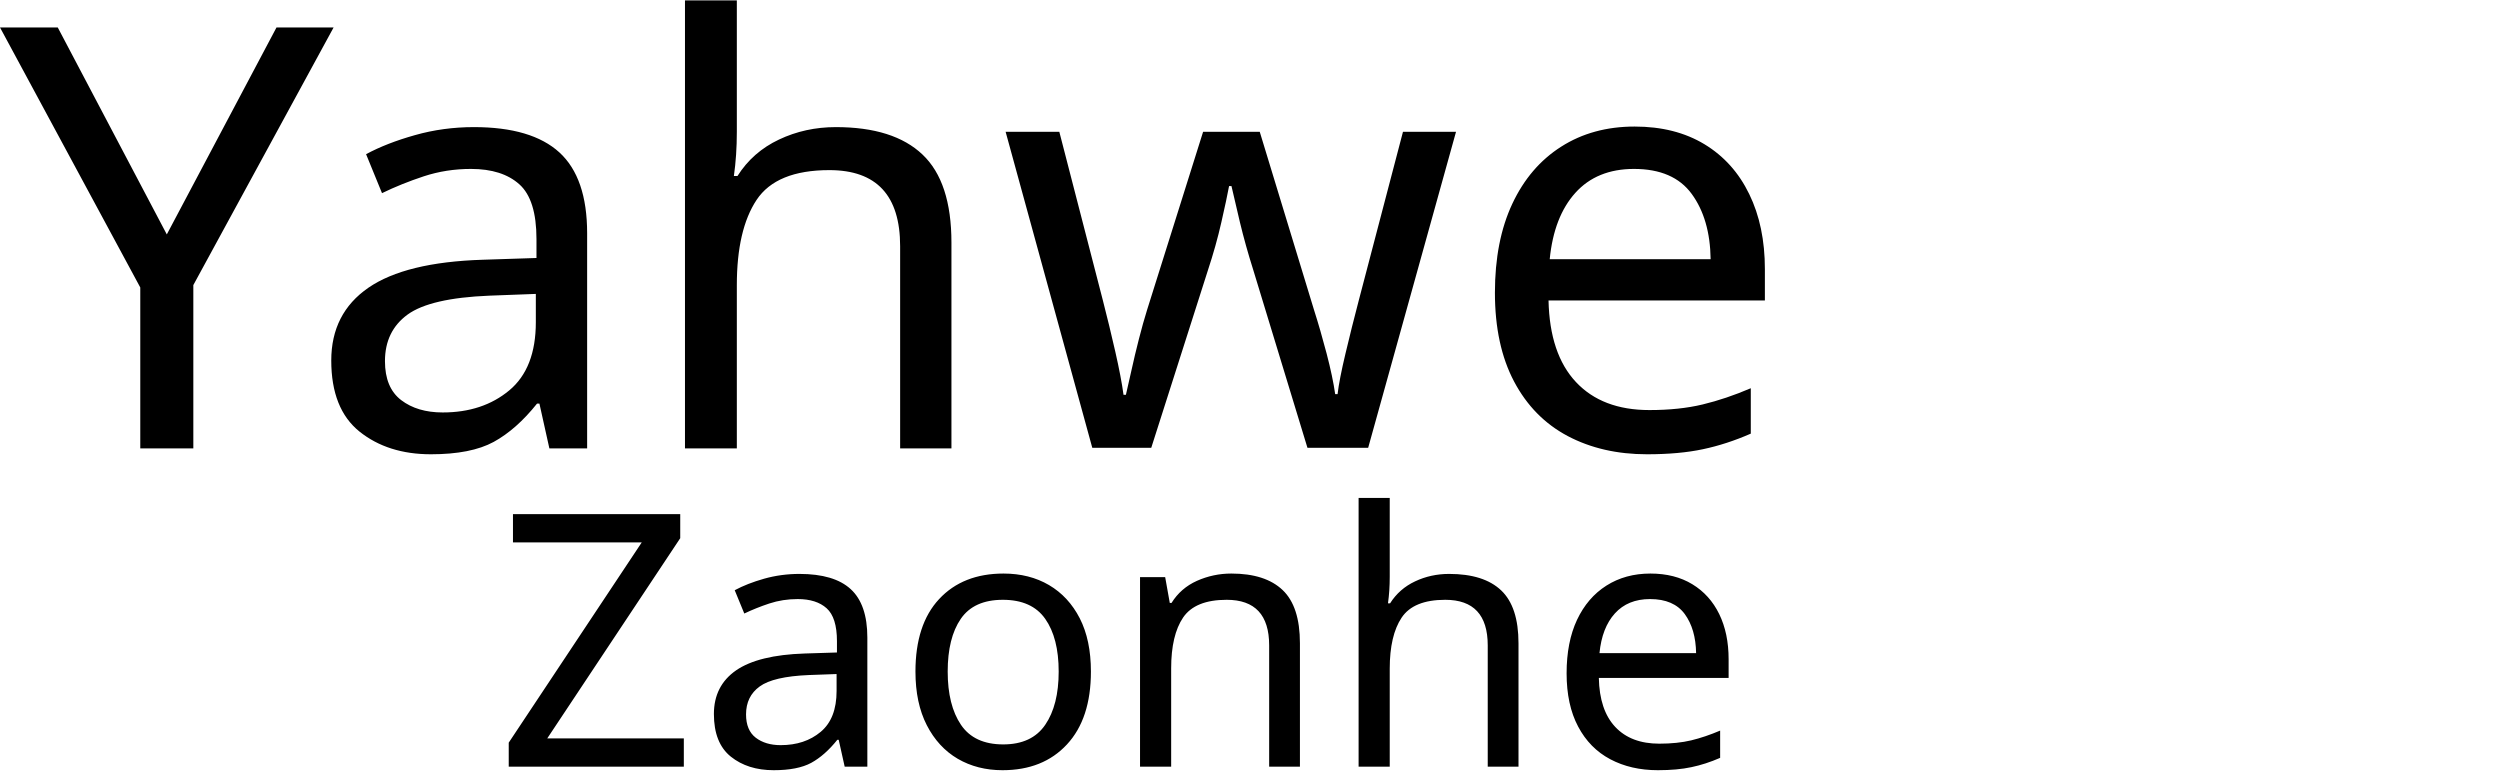
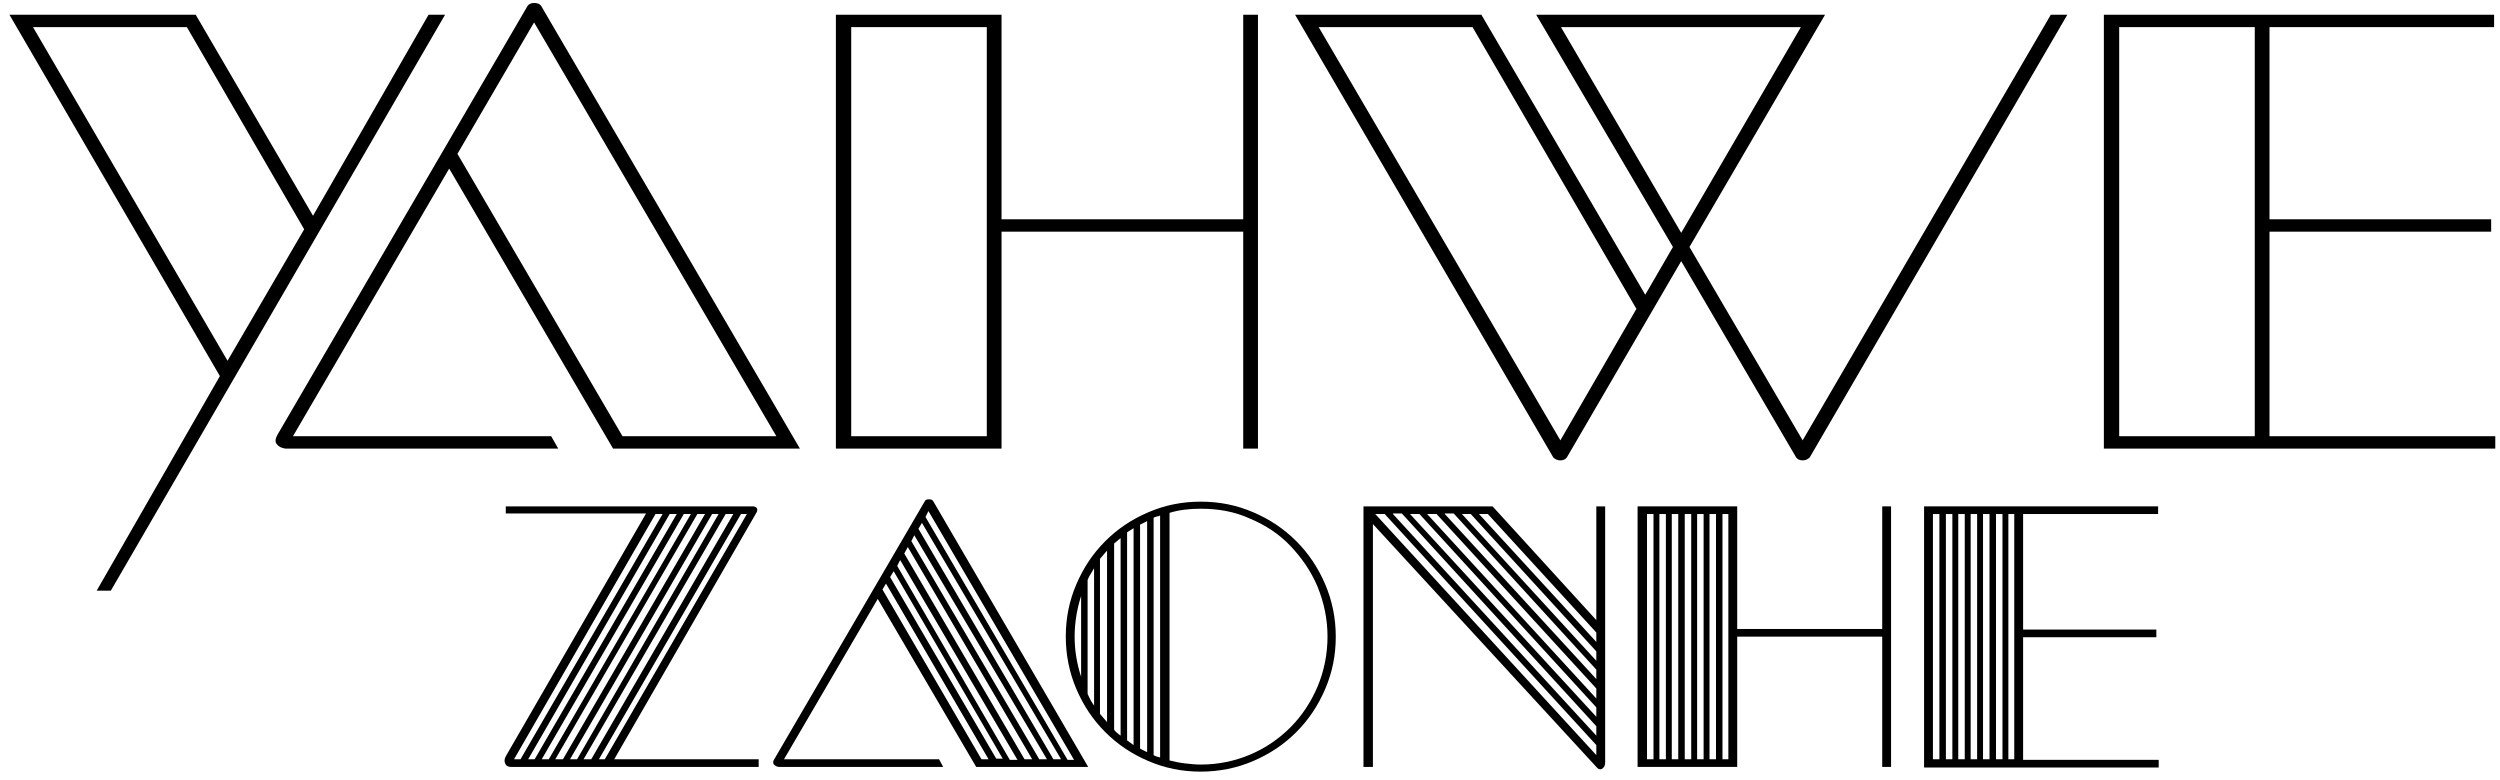
<svg xmlns="http://www.w3.org/2000/svg" version="1.1" id="Layer_1" x="0px" y="0px" viewBox="0 0 424.1 132.3" style="enable-background:new 0 0 424.1 132.3;" xml:space="preserve">
  <style type="text/css">
- 	.st0{font-family:'ManbowClear-Regular';}
- 	.st1{font-size:100px;}
- 	.st2{font-family:'ManbowLines-Regular';}
- 	.st3{font-size:60px;}
+ 	.st0{enable-background:new    ;}
</style>
-   <text transform="matrix(1 0 0 1 0 76.0628)" class="st0 st1">Yahwe</text>
-   <text transform="matrix(1 0 0 1 84.02 130.0628)" class="st2 st3">Zaonhe</text>
+   <g class="st0">
+     <path d="M75.5,2.5l-56.7,97.7h-2.4l20.9-36.4L1.6,2.5h31.6l19.9,34.1L72.7,2.5H75.5z M38.6,61.2l13-22.3L31.7,4.6H5.6L38.6,61.2z" />
+     <path d="M94.7,76.1H48.4c-0.6-0.1-1.1-0.3-1.4-0.7c-0.4-0.4-0.3-1,0.1-1.7L89.5,1c0.2-0.3,0.6-0.5,1.1-0.5c0.6,0,1,0.2,1.2,0.5   l43.9,75.1H104L76.2,28.6L49.7,74h43.8L94.7,76.1z M90.6,3.8l-13,22.3l28,47.9h26.1L90.6,3.8z" />
+     <path d="M210.9,39.3h-41v36.8h-28.1V2.5h28.1v34.7h41V2.5h2.5v73.6h-2.5V39.3z M144.4,74h23V4.6h-23V74z" />
+     <path d="M286.6,41.9l19.2,32.8l42.1-72.2h2.8L307,77.6c-0.3,0.3-0.7,0.5-1.2,0.5c-0.5,0-0.9-0.2-1.1-0.5l-19.5-33.3l-19.4,33.3   c-0.2,0.3-0.6,0.5-1.1,0.5c-0.5,0-0.9-0.2-1.2-0.5L219.7,2.5h31.6L279.1,50l4.7-8.1L260.6,2.5h49L286.6,41.9z M223.7,4.6l41,70.1   l12.9-22.3L249.8,4.6H223.7z M285.2,39.5l20.3-34.9h-40.7L285.2,39.5z" />
+     <path d="M356.9,2.5h66.2v2.1H385v32.6h37.6v2.1H385V74h38.3v2.1h-66.4V2.5z M359.5,74h23V4.6h-23V74z" />
+   </g>
+   <g class="st0">
+     <path d="M85.8,85.9h41.9c0.3,0,0.5,0.1,0.7,0.3c0.1,0.2,0.1,0.5-0.1,0.8l-24.1,41.8h24.5v1.3H86.7c-0.5,0-0.9-0.2-1-0.6   c-0.2-0.4-0.1-0.8,0.1-1.2l23.8-41.2H85.8V85.9z M88.3,128.8l24.1-41.6h-1.2l-24,41.6H88.3z M90.7,128.8l24.1-41.6h-1.2l-24,41.6   H90.7z M93.1,128.8l24.1-41.6h-1.2l-24.1,41.6H93.1z M95.5,128.8l24.1-41.6h-1.3l-24.1,41.6H95.5z M97.9,128.8l24-41.6h-1.1   l-24.1,41.6H97.9z M100.3,128.8l24.1-41.6h-1.3l-24.1,41.6H100.3z M102.6,128.8l24.1-41.6h-1l-24.1,41.6H102.6z" />
+     <path d="M160,130.1h-27.8c-0.4,0-0.7-0.2-0.9-0.4c-0.2-0.2-0.2-0.6,0.1-1L156.9,85c0.1-0.2,0.3-0.3,0.7-0.3c0.3,0,0.6,0.1,0.7,0.3   l26.3,45.1h-19l-16.7-28.5L133,128.8h26.3L160,130.1z M166.5,128.8h1.2L150.3,99l-0.6,1L166.5,128.8z M151.6,96.9l-0.6,1l18,30.8   h1.1L151.6,96.9z M152.7,95l-0.5,1l19.1,32.9h1.3L152.7,95z M173.8,128.8h1.3l-21.1-36l-0.6,1.1L173.8,128.8z M155.1,90.8l-0.5,1   l21.7,37h1.3L155.1,90.8z M156.4,88.7l-0.6,1l22.9,39.1h1.3L156.4,88.7z M157.5,86.7l-0.5,1l24.1,41.2h1.1L157.5,86.7z" />
+     <path d="M180.8,108c0-3.2,0.6-6.1,1.8-8.9c1.2-2.8,2.8-5.2,4.9-7.3c2.1-2.1,4.5-3.7,7.3-4.9c2.8-1.2,5.7-1.8,8.9-1.8   c3.2,0,6.1,0.6,8.9,1.8c2.8,1.2,5.2,2.8,7.3,4.9c2.1,2.1,3.7,4.5,4.9,7.3s1.8,5.8,1.8,8.9c0,3.2-0.6,6.1-1.8,8.9s-2.8,5.2-4.9,7.3   c-2.1,2.1-4.5,3.7-7.3,4.9c-2.8,1.2-5.8,1.8-8.9,1.8c-3.2,0-6.1-0.6-8.9-1.8c-2.8-1.2-5.2-2.8-7.3-4.9c-2.1-2.1-3.7-4.5-4.9-7.3   C181.4,114.1,180.8,111.1,180.8,108z M182.3,108c0,2.4,0.4,4.7,1.1,6.8v-13.7C182.7,103.3,182.3,105.6,182.3,108z M185.6,96.4   c-0.2,0.3-0.4,0.7-0.6,1c-0.2,0.3-0.4,0.7-0.5,1v19.3c0.3,0.7,0.6,1.3,1.1,2V96.4z M187.8,93.4c-0.2,0.2-0.4,0.5-0.6,0.7   c-0.2,0.2-0.4,0.5-0.6,0.7v26.3c0.2,0.2,0.4,0.5,0.6,0.7c0.2,0.2,0.4,0.5,0.6,0.7V93.4z M190.2,91.2c-0.2,0.2-0.4,0.3-0.6,0.5   c-0.2,0.2-0.4,0.3-0.6,0.5v31.6c0.3,0.4,0.7,0.7,1.1,1V91.2z M191.2,90.3v35.3l1.1,0.8V89.6L191.2,90.3z M193.4,89v38   c0.2,0.1,0.4,0.2,0.6,0.3c0.2,0.1,0.4,0.2,0.6,0.3V88.4L193.4,89z M196.9,87.4c-0.2,0.1-0.4,0.2-0.6,0.2c-0.2,0.1-0.4,0.1-0.6,0.2   v40.3c0.3,0.2,0.7,0.3,1.1,0.4V87.4z M203.7,86.3c-1.9,0-3.7,0.2-5.3,0.7v42c0.8,0.2,1.7,0.4,2.6,0.5c0.9,0.1,1.8,0.2,2.7,0.2   c3,0,5.8-0.6,8.4-1.7c2.6-1.1,4.9-2.7,6.8-4.6s3.5-4.3,4.6-6.9c1.1-2.6,1.7-5.5,1.7-8.5s-0.6-5.8-1.7-8.5c-1.1-2.6-2.7-4.9-4.6-6.9   c-1.9-2-4.2-3.5-6.8-4.6C209.5,86.8,206.7,86.3,203.7,86.3z" />
+     <path d="M231.4,85.9h21.8l17.6,19.3V85.9h1.5v43.4c0,0.6-0.2,0.9-0.5,1.1c-0.3,0.2-0.7,0.1-1-0.3l-37.9-41.2v41.2h-1.6V85.9z    M233.3,87.2l37.5,40.9v-1.7l-35.9-39.2H233.3z M236.3,87.2l34.5,37.6v-1.6l-33-36.1H236.3z M239.2,87.2l31.6,34.4V120l-30-32.8   H239.2z M242.1,87.2l28.7,31.3v-1.7l-27.1-29.6H242.1z M245.1,87.2l25.7,28v-1.6l-24.2-26.5H245.1z M248,87.2l22.8,24.9v-1.6   l-21.3-23.3H248z M250.9,87.2l19.9,21.7v-1.6l-18.4-20.1H250.9z" />
+     <path d="M319.3,108h-24.6v22.1h-16.9V85.9h16.9v20.8h24.6V85.9h1.5v44.2h-1.5V108z M279.4,128.8h1.1V87.2h-1.1V128.8z M282.6,87.2   h-1.1v41.6h1.1V87.2z M284.7,87.2h-1.1v41.6h1.1V87.2z M286.9,87.2h-1.1v41.6h1.1V87.2z M289,87.2h-1.1v41.6h1.1V87.2z M291.1,87.2   h-1.1v41.6h1.1V87.2z M292.2,87.2v41.6h1V87.2H292.2z" />
+     <path d="M326.4,85.9h39.7v1.3h-22.9v19.6h22.6v1.3h-22.6v20.8h23v1.3h-39.8V85.9z M327.9,128.8h1.1V87.2h-1.1V128.8z M331.2,87.2   h-1.1v41.6h1.1V87.2z M333.3,87.2h-1.1v41.6h1.1V87.2z M335.4,87.2h-1.1v41.6h1.1V87.2z M337.5,87.2h-1.1v41.6h1.1V87.2z    M339.7,87.2h-1.1v41.6h1.1V87.2z M340.7,87.2v41.6h1V87.2H340.7z" />
+   </g>
</svg>
